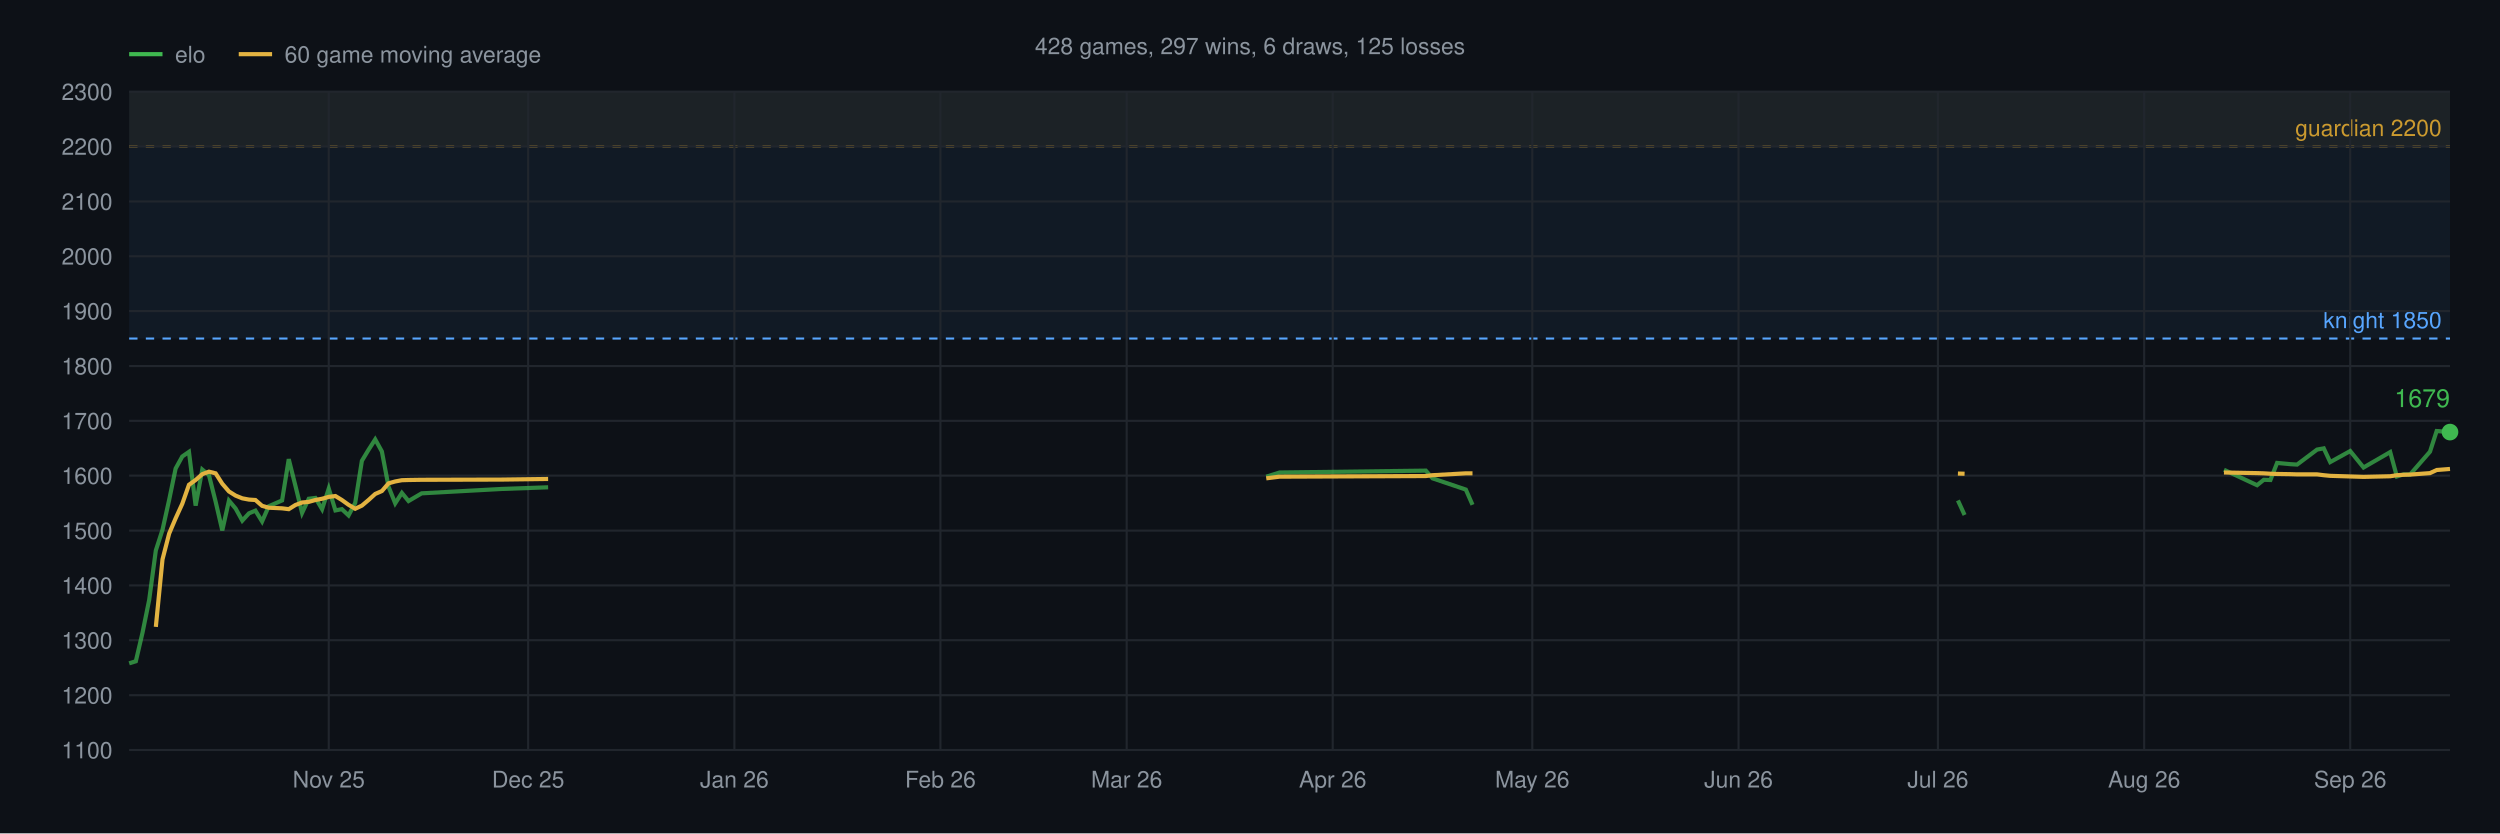
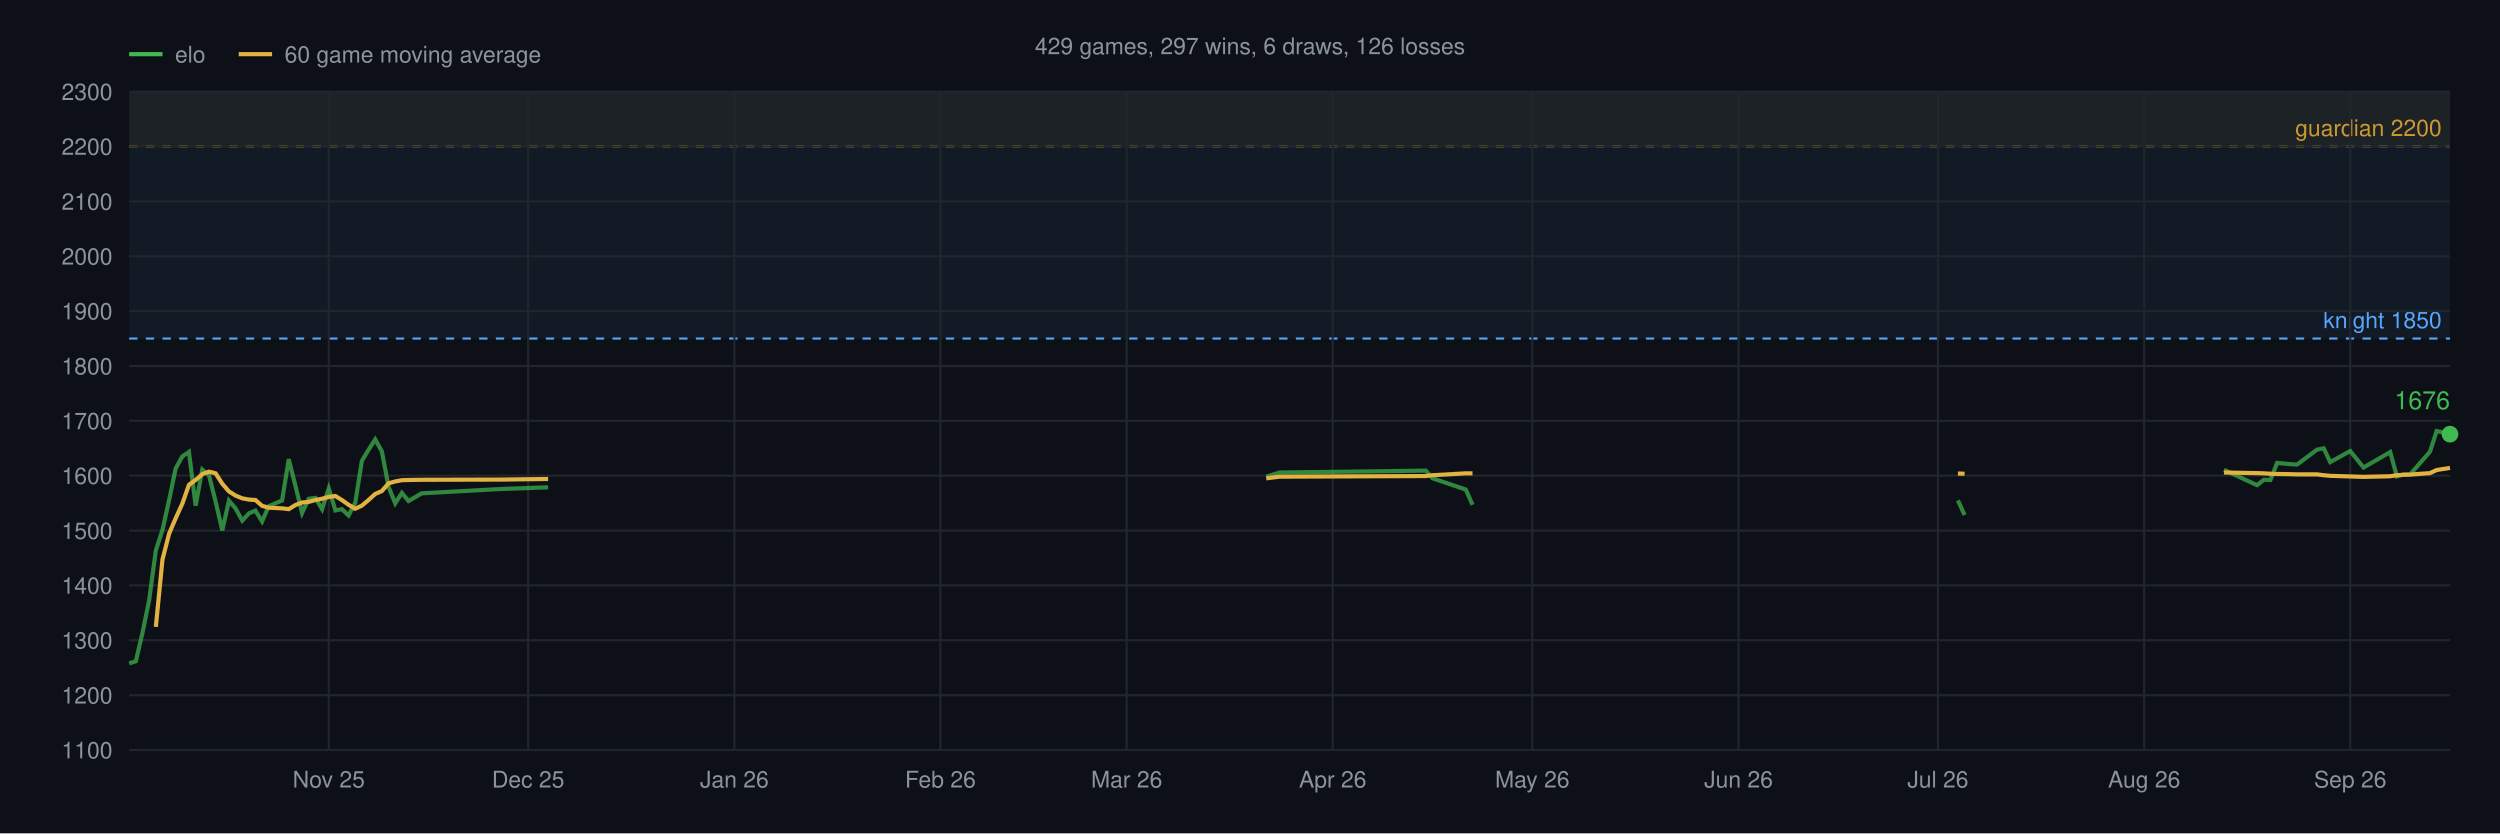
<svg xmlns="http://www.w3.org/2000/svg" viewBox="0 0 1200 400" font-family="Helvetica,sans-serif">
  <rect width="1200" height="400" fill="#0d1117" />
-   <text x="600" y="26" text-anchor="middle" font-size="11" fill="#8b949e">428 games, 297 wins, 6 draws, 125 losses</text>
+   <text x="600" y="26" text-anchor="middle" font-size="11" fill="#8b949e">429 games, 297 wins, 6 draws, 126 losses</text>
  <rect x="62" y="44" width="1114" height="26.3" fill="#d29922" fill-opacity="0.06" />
  <line x1="62" y1="70.3" x2="1176" y2="70.3" stroke="#d29922" stroke-width="1" stroke-dasharray="4 4" />
  <text x="1172" y="65.3" text-anchor="end" font-size="11" fill="#d29922">guardian 2200</text>
  <rect x="62" y="44" width="1114" height="118.5" fill="#58a6ff" fill-opacity="0.06" />
  <line x1="62" y1="162.5" x2="1176" y2="162.5" stroke="#58a6ff" stroke-width="1" stroke-dasharray="4 4" />
  <text x="1172" y="157.5" text-anchor="end" font-size="11" fill="#58a6ff">knight 1850</text>
  <line x1="62" y1="360.0" x2="1176" y2="360.0" stroke="#21262d" stroke-width="1" />
  <text x="54" y="364.0" text-anchor="end" font-size="11" fill="#8b949e">1100</text>
  <line x1="62" y1="333.7" x2="1176" y2="333.7" stroke="#21262d" stroke-width="1" />
  <text x="54" y="337.7" text-anchor="end" font-size="11" fill="#8b949e">1200</text>
  <line x1="62" y1="307.3" x2="1176" y2="307.3" stroke="#21262d" stroke-width="1" />
  <text x="54" y="311.3" text-anchor="end" font-size="11" fill="#8b949e">1300</text>
  <line x1="62" y1="281.0" x2="1176" y2="281.0" stroke="#21262d" stroke-width="1" />
  <text x="54" y="285.0" text-anchor="end" font-size="11" fill="#8b949e">1400</text>
  <line x1="62" y1="254.7" x2="1176" y2="254.7" stroke="#21262d" stroke-width="1" />
  <text x="54" y="258.7" text-anchor="end" font-size="11" fill="#8b949e">1500</text>
  <line x1="62" y1="228.3" x2="1176" y2="228.3" stroke="#21262d" stroke-width="1" />
  <text x="54" y="232.3" text-anchor="end" font-size="11" fill="#8b949e">1600</text>
  <line x1="62" y1="202.0" x2="1176" y2="202.0" stroke="#21262d" stroke-width="1" />
  <text x="54" y="206.0" text-anchor="end" font-size="11" fill="#8b949e">1700</text>
  <line x1="62" y1="175.7" x2="1176" y2="175.7" stroke="#21262d" stroke-width="1" />
  <text x="54" y="179.7" text-anchor="end" font-size="11" fill="#8b949e">1800</text>
  <line x1="62" y1="149.3" x2="1176" y2="149.3" stroke="#21262d" stroke-width="1" />
  <text x="54" y="153.3" text-anchor="end" font-size="11" fill="#8b949e">1900</text>
  <line x1="62" y1="123.0" x2="1176" y2="123.0" stroke="#21262d" stroke-width="1" />
  <text x="54" y="127.0" text-anchor="end" font-size="11" fill="#8b949e">2000</text>
  <line x1="62" y1="96.7" x2="1176" y2="96.7" stroke="#21262d" stroke-width="1" />
  <text x="54" y="100.7" text-anchor="end" font-size="11" fill="#8b949e">2100</text>
  <line x1="62" y1="70.3" x2="1176" y2="70.3" stroke="#21262d" stroke-width="1" />
  <text x="54" y="74.3" text-anchor="end" font-size="11" fill="#8b949e">2200</text>
  <line x1="62" y1="44.0" x2="1176" y2="44.0" stroke="#21262d" stroke-width="1" />
  <text x="54" y="48.0" text-anchor="end" font-size="11" fill="#8b949e">2300</text>
  <line x1="157.8" y1="44" x2="157.8" y2="360" stroke="#21262d" stroke-width="1" />
  <text x="157.8" y="378" text-anchor="middle" font-size="11" fill="#8b949e">Nov 25</text>
  <line x1="253.5" y1="44" x2="253.5" y2="360" stroke="#21262d" stroke-width="1" />
  <text x="253.5" y="378" text-anchor="middle" font-size="11" fill="#8b949e">Dec 25</text>
  <line x1="352.5" y1="44" x2="352.5" y2="360" stroke="#21262d" stroke-width="1" />
  <text x="352.5" y="378" text-anchor="middle" font-size="11" fill="#8b949e">Jan 26</text>
  <line x1="451.4" y1="44" x2="451.4" y2="360" stroke="#21262d" stroke-width="1" />
  <text x="451.4" y="378" text-anchor="middle" font-size="11" fill="#8b949e">Feb 26</text>
  <line x1="540.8" y1="44" x2="540.8" y2="360" stroke="#21262d" stroke-width="1" />
  <text x="540.8" y="378" text-anchor="middle" font-size="11" fill="#8b949e">Mar 26</text>
  <line x1="639.7" y1="44" x2="639.7" y2="360" stroke="#21262d" stroke-width="1" />
  <text x="639.7" y="378" text-anchor="middle" font-size="11" fill="#8b949e">Apr 26</text>
  <line x1="735.5" y1="44" x2="735.5" y2="360" stroke="#21262d" stroke-width="1" />
  <text x="735.5" y="378" text-anchor="middle" font-size="11" fill="#8b949e">May 26</text>
  <line x1="834.5" y1="44" x2="834.5" y2="360" stroke="#21262d" stroke-width="1" />
  <text x="834.5" y="378" text-anchor="middle" font-size="11" fill="#8b949e">Jun 26</text>
  <line x1="930.2" y1="44" x2="930.2" y2="360" stroke="#21262d" stroke-width="1" />
  <text x="930.2" y="378" text-anchor="middle" font-size="11" fill="#8b949e">Jul 26</text>
  <line x1="1029.2" y1="44" x2="1029.2" y2="360" stroke="#21262d" stroke-width="1" />
  <text x="1029.2" y="378" text-anchor="middle" font-size="11" fill="#8b949e">Aug 26</text>
  <line x1="1128.1" y1="44" x2="1128.1" y2="360" stroke="#21262d" stroke-width="1" />
  <text x="1128.1" y="378" text-anchor="middle" font-size="11" fill="#8b949e">Sep 26</text>
  <polyline points="62.0,318.4 65.2,317.4 68.4,303.7 71.6,288.0 74.8,264.2 78.0,254.3 81.2,239.9 84.3,224.9 87.5,219.1 90.7,216.9 93.9,242.7 97.1,225.4 100.3,228.1 103.5,240.8 106.7,254.6 109.9,240.3 113.1,244.1 116.3,249.9 119.5,246.4 122.6,245.1 125.8,250.3 129.0,243.0 135.4,240.2 138.6,220.4 141.8,233.2 145.0,246.2 148.2,239.4 151.4,239.0 154.6,244.4 157.8,234.5 161.0,245.0 164.1,244.4 167.3,247.4 170.5,241.4 173.7,221.2 176.9,215.9 180.1,210.9 183.3,216.7 186.5,233.6 189.7,241.6 192.9,236.6 196.1,240.5 202.4,236.8 240.8,234.7 263.1,233.9" fill="none" stroke="#3fb950" stroke-width="2" stroke-opacity="0.7" />
  <polyline points="607.8,228.8 611.0,227.8 614.2,226.8 684.4,225.9 687.6,229.6 703.6,235.0 706.8,242.3" fill="none" stroke="#3fb950" stroke-width="2" stroke-opacity="0.7" />
  <polyline points="939.8,240.2 943.0,247.2" fill="none" stroke="#3fb950" stroke-width="2" stroke-opacity="0.7" />
-   <polyline points="1067.5,225.5 1083.4,232.9 1086.6,230.3 1089.8,230.4 1093.0,222.2 1099.4,222.8 1102.6,223.0 1112.2,215.8 1115.4,215.2 1118.5,221.8 1128.1,216.5 1134.5,224.4 1147.3,217.0 1150.5,228.7 1153.7,227.7 1156.8,227.8 1166.4,216.8 1169.6,206.9 1176.0,207.4" fill="none" stroke="#3fb950" stroke-width="2" stroke-opacity="0.7" />
+   <polyline points="1067.5,225.5 1083.4,232.9 1086.6,230.3 1089.8,230.4 1093.0,222.2 1099.4,222.8 1102.6,223.0 1112.2,215.8 1115.4,215.2 1118.5,221.8 1128.1,216.5 1134.5,224.4 1147.3,217.0 1150.5,228.7 1153.7,227.7 1156.8,227.8 1166.4,216.8 1169.6,206.9 1176.0,208.4" fill="none" stroke="#3fb950" stroke-width="2" stroke-opacity="0.7" />
  <polyline points="74.8,300.9 78.0,268.5 81.2,256.1 84.3,248.8 87.5,241.8 90.7,232.7 93.9,230.4 97.1,227.6 100.3,226.4 103.5,227.2 106.7,232.2 109.9,235.9 113.1,237.9 116.3,239.2 119.5,239.8 122.6,240.0 125.8,242.8 129.0,243.7 135.4,244.0 138.6,244.4 141.8,242.4 145.0,241.2 148.2,240.9 151.4,240.0 154.6,239.4 157.8,238.5 161.0,238.1 164.1,240.0 167.3,242.3 170.5,244.2 173.7,242.7 176.9,240.0 180.1,237.1 183.3,235.7 186.5,232.0 189.7,231.1 192.9,230.5 196.1,230.4 202.4,230.3 240.8,230.2 263.1,229.9" fill="none" stroke="#e3b341" stroke-width="2" stroke-opacity="1" />
  <polyline points="607.8,229.6 611.0,229.2 614.2,228.8 684.4,228.5 687.6,228.1 703.6,227.2 706.8,227.2" fill="none" stroke="#e3b341" stroke-width="2" stroke-opacity="1" />
  <polyline points="939.8,227.3 943.0,227.4" fill="none" stroke="#e3b341" stroke-width="2" stroke-opacity="1" />
-   <polyline points="1067.5,226.8 1083.4,227.1 1086.6,227.2 1089.8,227.4 1093.0,227.5 1099.4,227.6 1102.6,227.7 1112.2,227.7 1115.4,228.1 1118.5,228.4 1128.1,228.7 1134.5,228.9 1147.3,228.6 1150.5,228.1 1153.7,227.9 1156.8,227.8 1166.4,227.1 1169.6,225.6 1176.0,225.1" fill="none" stroke="#e3b341" stroke-width="2" stroke-opacity="1" />
+   <polyline points="1067.5,226.8 1083.4,227.1 1086.6,227.2 1089.8,227.4 1093.0,227.5 1099.4,227.6 1102.6,227.7 1112.2,227.7 1115.4,228.1 1118.5,228.4 1128.1,228.7 1134.5,228.9 1147.3,228.6 1150.5,228.1 1153.7,227.9 1156.8,227.8 1166.4,227.1 1169.6,225.6 1176.0,224.6" fill="none" stroke="#e3b341" stroke-width="2" stroke-opacity="1" />
  <line x1="62" y1="26" x2="78" y2="26" stroke="#3fb950" stroke-width="2" />
  <text x="84" y="30" font-size="11" fill="#8b949e">elo</text>
  <line x1="114.6" y1="26" x2="130.6" y2="26" stroke="#e3b341" stroke-width="2" />
  <text x="136.6" y="30" font-size="11" fill="#8b949e">60 game moving average</text>
-   <circle cx="1176.0" cy="207.4" r="4" fill="#3fb950" />
-   <text x="1176.0" y="195.4" text-anchor="end" font-size="12" fill="#3fb950">1679</text>
+   <circle cx="1176.0" cy="208.4" r="4" fill="#3fb950" />
+   <text x="1176.0" y="196.4" text-anchor="end" font-size="12" fill="#3fb950">1676</text>
</svg>
